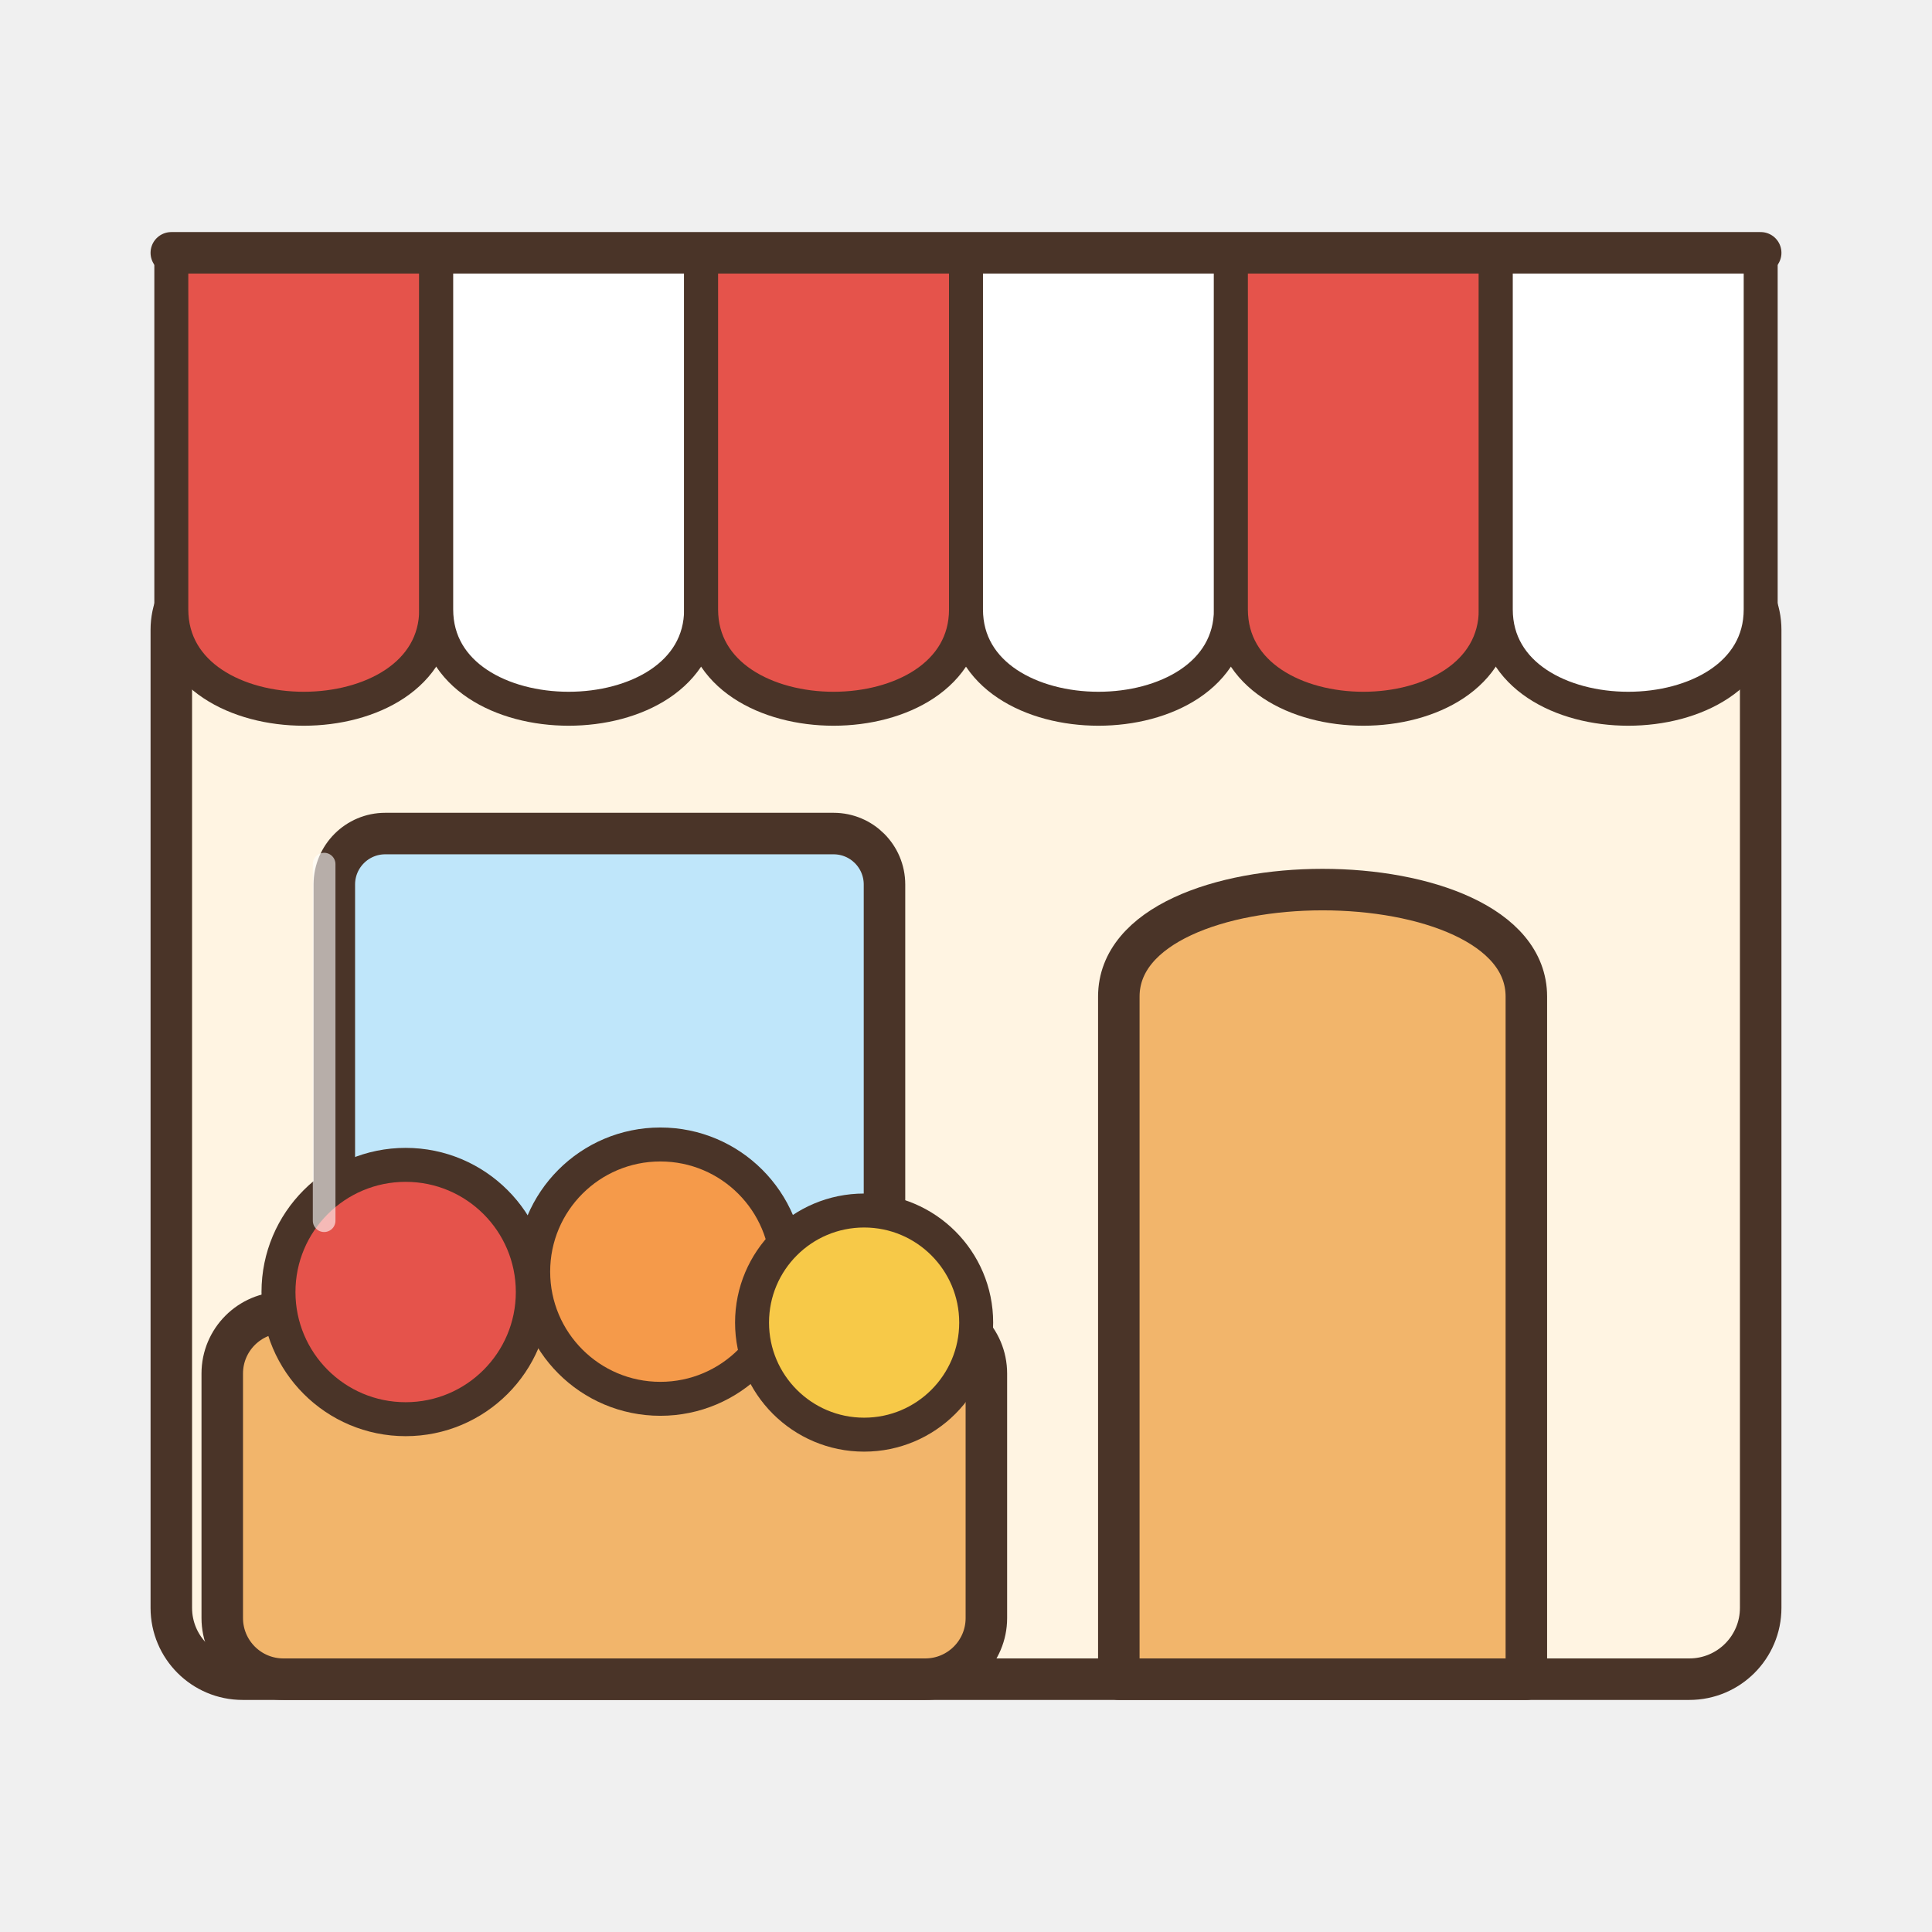
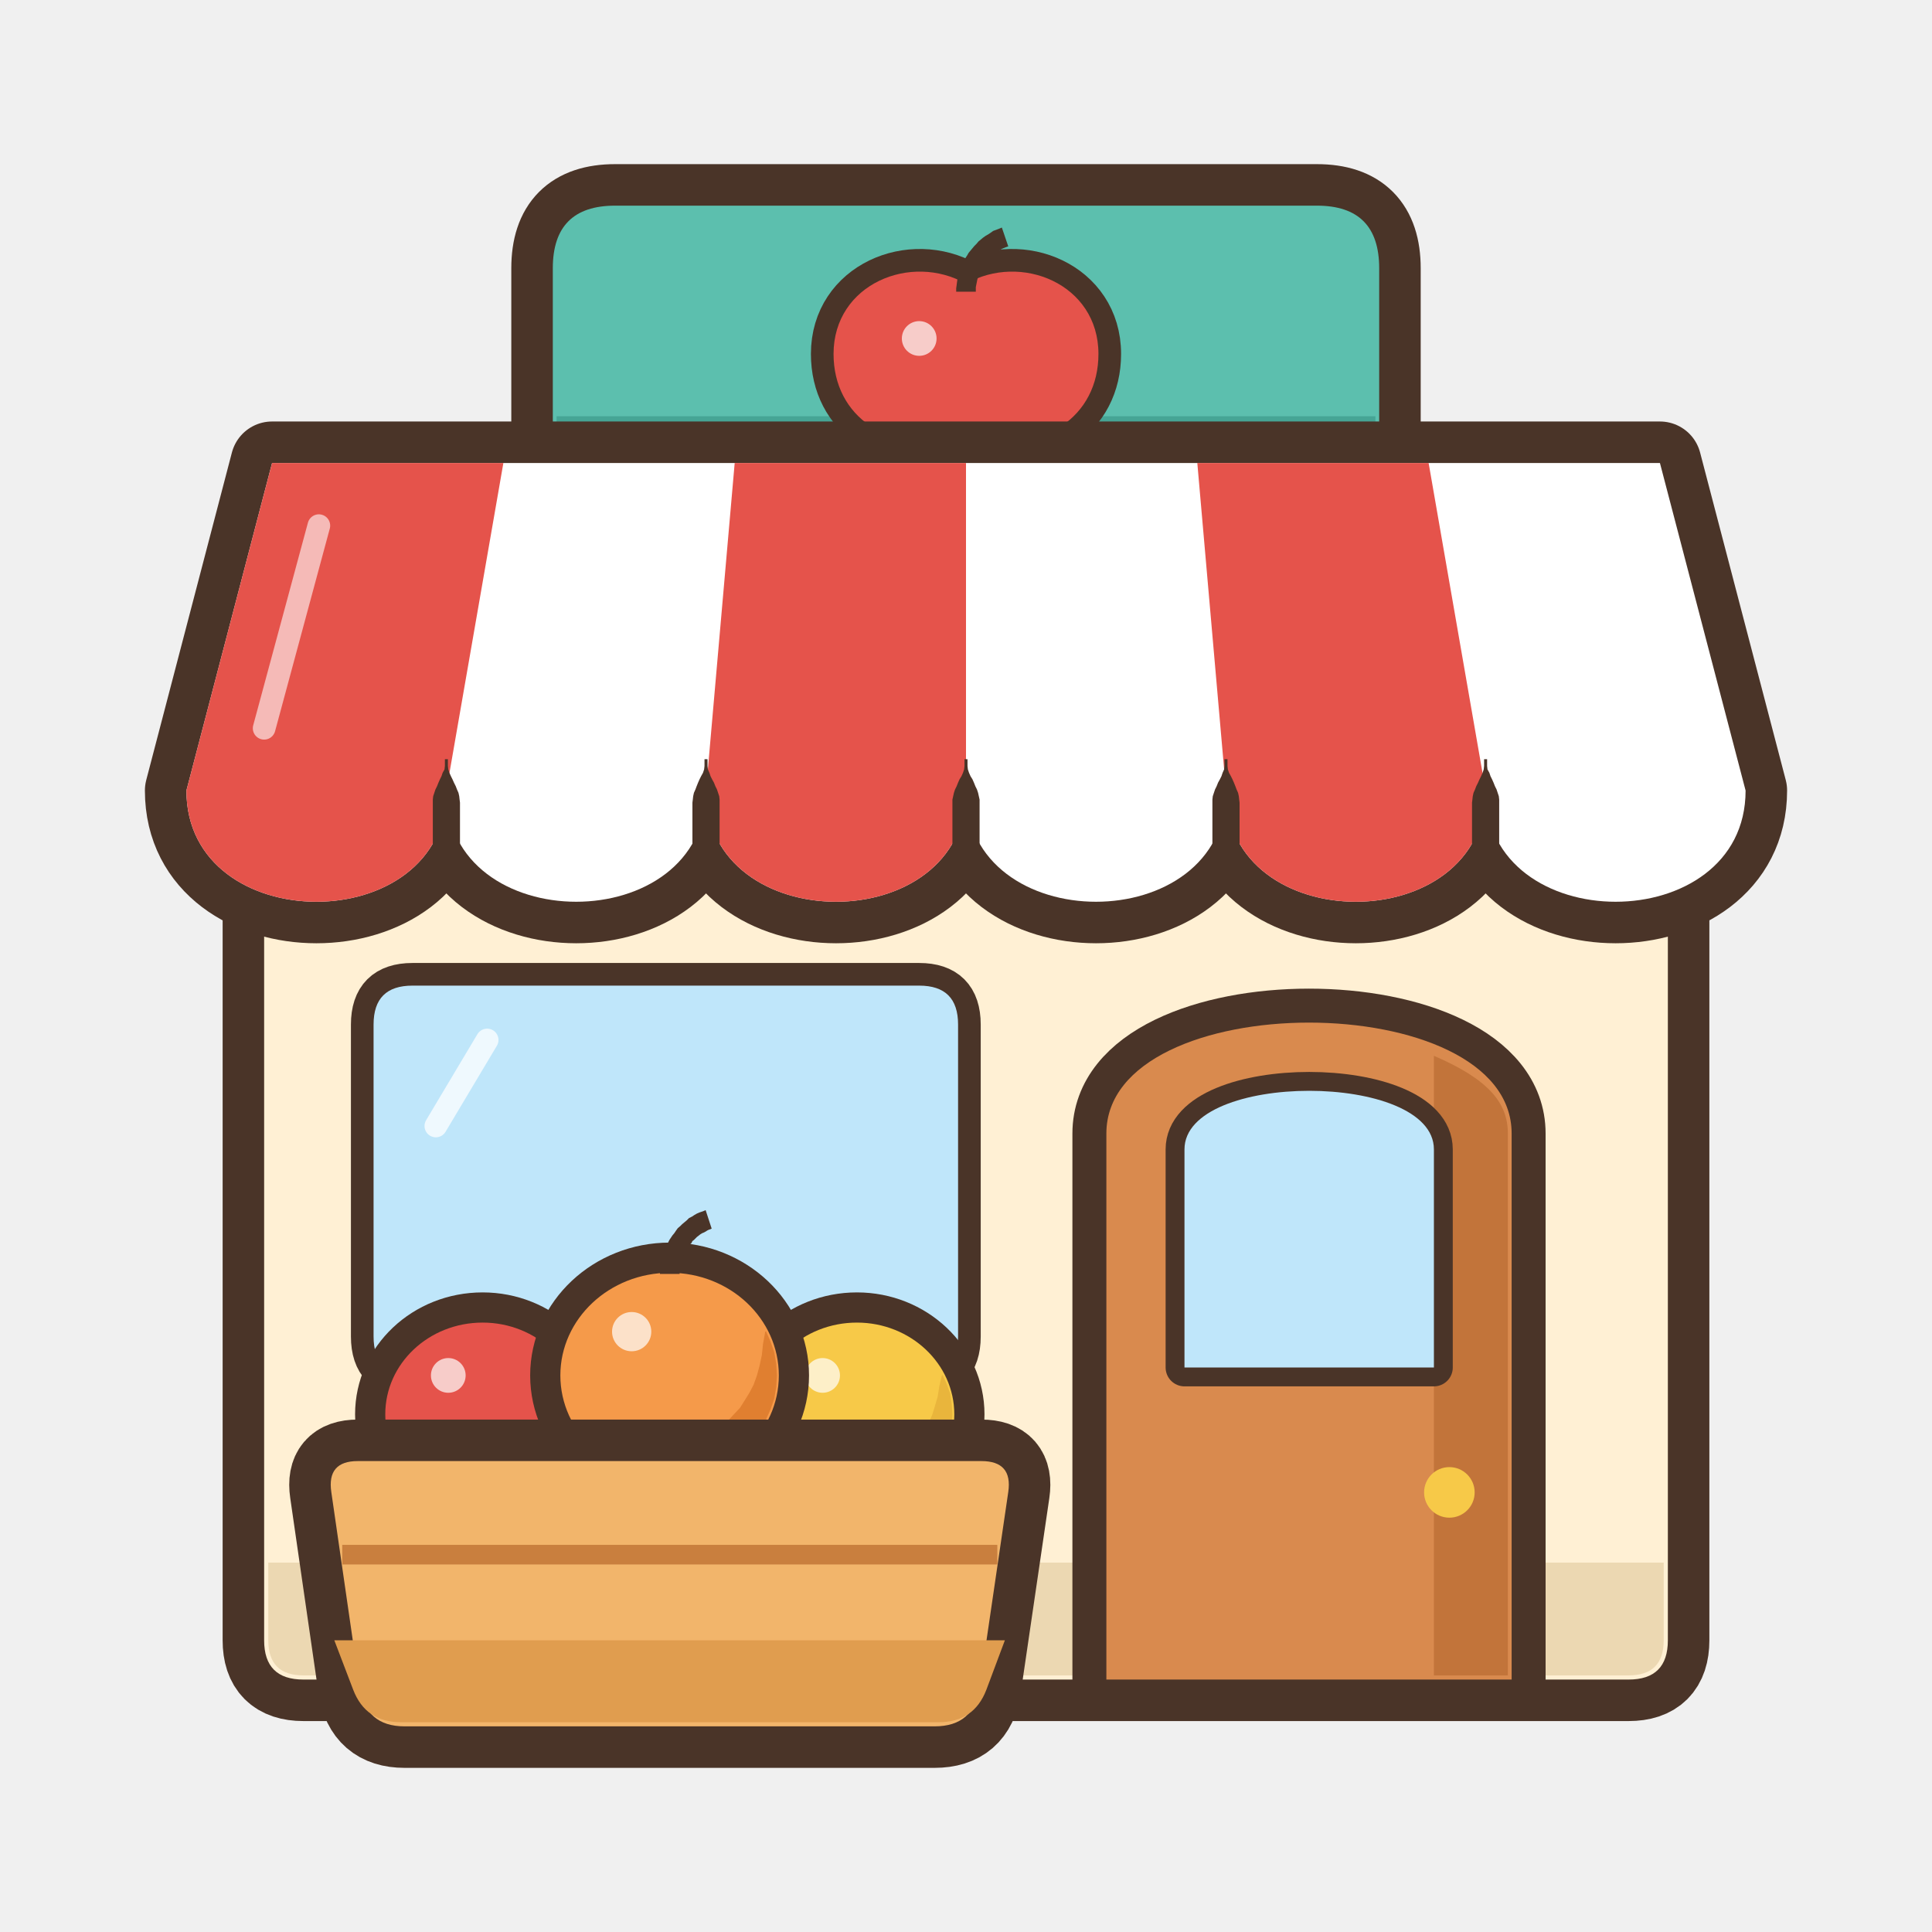
<svg xmlns="http://www.w3.org/2000/svg" viewBox="0 0 512 512" width="512" height="512">
-   <rect x="45.4" y="148" width="421.2" height="297" rx="18.9" fill="#fff4e2" stroke="#4a3428" stroke-width="11" stroke-linejoin="round" stroke-linecap="round" />
-   <path d="M45.4 67 L115.6 67 L115.6 161.5 C115.6 196.6 45.4 196.6 45.4 161.5 Z" fill="#e5534b" stroke="#4a3428" stroke-width="9" stroke-linejoin="round" stroke-linecap="round" />
-   <path d="M115.6 67 L185.8 67 L185.8 161.5 C185.8 196.6 115.6 196.6 115.6 161.5 Z" fill="#ffffff" stroke="#4a3428" stroke-width="9" stroke-linejoin="round" stroke-linecap="round" />
-   <path d="M185.8 67 L256 67 L256 161.5 C256 196.6 185.8 196.6 185.8 161.5 Z" fill="#e5534b" stroke="#4a3428" stroke-width="9" stroke-linejoin="round" stroke-linecap="round" />
-   <path d="M256 67 L326.2 67 L326.2 161.5 C326.2 196.6 256 196.6 256 161.5 Z" fill="#ffffff" stroke="#4a3428" stroke-width="9" stroke-linejoin="round" stroke-linecap="round" />
-   <path d="M326.2 67 L396.4 67 L396.4 161.5 C396.4 196.6 326.2 196.6 326.2 161.5 Z" fill="#e5534b" stroke="#4a3428" stroke-width="9" stroke-linejoin="round" stroke-linecap="round" />
-   <path d="M396.4 67 L466.6 67 L466.6 161.5 C466.6 196.6 396.4 196.6 396.4 161.5 Z" fill="#ffffff" stroke="#4a3428" stroke-width="9" stroke-linejoin="round" stroke-linecap="round" />
-   <path d="M45.4 67 L466.6 67" fill="none" stroke="#4a3428" stroke-width="11" stroke-linejoin="round" stroke-linecap="round" />
-   <rect x="88.6" y="220.9" width="145.8" height="121.5" rx="13.5" fill="#bfe6fa" stroke="#4a3428" stroke-width="11" stroke-linejoin="round" stroke-linecap="round" />
-   <path d="M296.5 445 L296.5 264.1 C296.5 226.3 404.5 226.3 404.5 264.1 L404.5 445 Z" fill="#f2b56b" stroke="#4a3428" stroke-width="11" stroke-linejoin="round" stroke-linecap="round" />
-   <rect x="58.9" y="347.8" width="202.5" height="97.2" rx="16.2" fill="#f2b56b" stroke="#4a3428" stroke-width="11" stroke-linejoin="round" stroke-linecap="round" />
-   <circle cx="107.5" cy="342.4" r="33.7" fill="#e5534b" stroke="#4a3428" stroke-width="9" stroke-linejoin="round" stroke-linecap="round" />
-   <circle cx="175" cy="337" r="33.7" fill="#f59a4a" stroke="#4a3428" stroke-width="9" stroke-linejoin="round" stroke-linecap="round" />
-   <circle cx="229" cy="350.5" r="29.7" fill="#f7c948" stroke="#4a3428" stroke-width="9" stroke-linejoin="round" stroke-linecap="round" />
-   <path d="M85.9 229 L85.9 323.5" fill="none" stroke="#ffffff" stroke-width="6" stroke-linejoin="round" stroke-linecap="round" stroke-opacity="0.6" />
+   <path d="M146.5 71.1 Q146.5 54.5 163 54.5 L349 54.5 Q365.5 54.5 365.5 71.1 L365.5 114.5 Q365.5 131 349 131 L163 131 Q146.5 131 146.5 114.5 Z" fill="#4a3428" stroke="#4a3428" stroke-width="22" stroke-linejoin="round" stroke-linecap="round" />
+   <path d="M146.5 71.1 Q146.5 54.5 163 54.5 L349 54.5 Q365.5 54.5 365.5 71.1 L365.5 114.5 Q365.5 131 349 131 L163 131 Q146.5 131 146.5 114.5 Z" fill="#5cbfae" />
+   <path d="M147.5 110.3 L364.5 110.3 L364.5 120.1 Q364.5 130 349 130 L163 130 Q147.5 130 147.5 120.1 Z" fill="#46a595" />
+   <path d="M256 75.2 C270.5 66.9 291.1 75.2 291.1 93.8 C291.1 110.3 276.7 120.7 256 116.5 C235.3 120.7 220.9 110.3 220.9 93.8 C220.9 75.2 241.5 66.9 256 75.2 Z" fill="#4a3428" stroke="#4a3428" stroke-width="12" stroke-linejoin="round" stroke-linecap="round" />
+   <path d="M256 75.2 C270.5 66.9 291.1 75.2 291.1 93.8 C291.1 110.3 276.7 120.7 256 116.5 C235.3 120.7 220.9 110.3 220.9 93.8 C220.9 75.2 241.5 66.9 256 75.2 Z" fill="#e5534b" />
+   <path d="M258.6 77.3 L258.6 76.7 L258.6 76.1 L258.7 75.6 L258.8 75.1 L258.9 74.6 L259 74.1 L259.2 73.4 L259.4 72.9 L259.6 72.4 L259.8 71.9 L260 71.4 L260.3 71 L260.6 70.4 L261 69.9 L261.3 69.5 L261.7 69.1 L262 68.6 L262.4 68.3 L262.8 67.9 L263.2 67.4 L263.6 67.1 L264.2 66.7 L264.6 66.4 L265.1 66.2 L265.6 65.9 L266.1 65.7 L266.6 65.5 L267.2 65.3 L265.5 60.3 L264.8 60.6 L264 60.9 L263.2 61.2 L262.5 61.7 L261.9 62.1 L261.2 62.5 L260.5 63 L259.9 63.5 L259.3 64 L258.8 64.6 L258.2 65.2 L257.7 65.8 L257.2 66.4 L256.7 67 L256.3 67.7 L255.9 68.3 L255.5 69 L255.2 69.7 L254.9 70.4 L254.6 71.2 L254.2 71.9 L254 72.6 L253.8 73.3 L253.7 74.2 L253.6 74.9 L253.5 75.7 L253.4 76.4 L253.4 77.3 Z" fill="#4a3428" />
+   <circle cx="243.6" cy="89.7" r="4.6" fill="#ffffff" fill-opacity="0.7" />
+   <path d="M70 135.1 Q70 124.8 80.4 124.8 L431.6 124.8 Q442 124.8 442 135.1 L442 434.7 Q442 445.1 431.6 445.1 L80.4 445.1 Q70 445.1 70 434.7 Z" fill="#4a3428" stroke="#4a3428" stroke-width="22" stroke-linejoin="round" stroke-linecap="round" />
+   <path d="M70 135.1 Q70 124.8 80.4 124.8 L431.6 124.8 Q442 124.8 442 135.1 L442 434.7 Q442 445.1 431.6 445.1 L80.4 445.1 Q70 445.1 70 434.7 Z" fill="#fff0d4" />
+   <path d="M71.1 414.1 L440.9 414.1 L440.9 434.7 Q440.9 444 431.6 444 L80.4 444 Q71.1 444 71.1 434.7 Z" fill="#ecd8b2" />
+   <path d="M99 271.5 Q99 261.2 109.3 261.2 L243.6 261.2 Q253.9 261.2 253.9 271.5 L253.9 354.2 Q253.9 364.5 243.6 364.5 L109.3 364.5 Q99 364.5 99 354.2 Z" fill="#4a3428" stroke="#4a3428" stroke-width="12" stroke-linejoin="round" stroke-linecap="round" />
+   <path d="M99 271.5 Q99 261.2 109.3 261.2 L243.6 261.2 Q253.9 261.2 253.9 271.5 L253.9 354.2 Q253.9 364.5 243.6 364.5 L109.3 364.5 Q99 364.5 99 354.2 Z" fill="#bfe6fa" />
+   <path d="M115.5 298.4 L129.1 275.6" fill="none" stroke="#ffffff" stroke-width="6" stroke-linejoin="round" stroke-linecap="round" stroke-opacity="0.75" />
+   <path d="M293.2 445.1 L293.2 300.4 C293.2 261.2 400.6 261.2 400.6 300.4 L400.6 445.1 Z" fill="#4a3428" stroke="#4a3428" stroke-width="18" stroke-linejoin="round" stroke-linecap="round" />
+   <path d="M293.2 445.1 L293.2 300.4 C293.2 261.2 400.6 261.2 400.6 300.4 L400.6 445.1 Z" fill="#d98a4e" />
+   <path d="M380 279.8 C394.4 286 399.6 292.2 399.6 300.4 L399.6 444 L380 444 Z" fill="#c2743a" />
+   <path d="M313.9 362.4 L313.9 304.6 C313.9 283.9 380 283.9 380 304.6 L380 362.4 Z" fill="#4a3428" stroke="#4a3428" stroke-width="10" stroke-linejoin="round" stroke-linecap="round" />
+   <path d="M313.9 362.4 L313.9 304.6 C313.9 283.9 380 283.9 380 304.6 L380 362.4 Z" fill="#bfe6fa" />
+   <circle cx="384.1" cy="395.5" r="6.7" fill="#f7c948" />
+   <path d="M72.1 122.7 L439.9 122.7 L462.6 209.5 C462.6 248.8 393.7 248.8 393.7 209.5 C393.7 248.8 324.9 248.8 324.9 209.5 C324.9 248.8 256 248.8 256 209.5 C256 248.8 187.1 248.8 187.1 209.5 C187.1 248.8 118.3 248.8 118.3 209.5 C118.3 248.8 49.4 248.8 49.4 209.5 Z" fill="#4a3428" stroke="#4a3428" stroke-width="22" stroke-linejoin="round" stroke-linecap="round" />
+   <path d="M72.1 122.7 L439.9 122.7 L462.6 209.5 C462.6 248.8 393.7 248.8 393.7 209.5 C393.7 248.8 324.9 248.8 324.9 209.5 C324.9 248.8 256 248.8 256 209.5 C256 248.8 187.1 248.8 187.1 209.5 C187.1 248.8 118.3 248.8 118.3 209.5 C118.3 248.8 49.4 248.8 49.4 209.5 Z" fill="#ffffff" />
+   <path d="M72.1 122.7 L133.4 122.7 L118.3 209.5 C118.3 248.8 49.4 248.8 49.4 209.5 Z" fill="#e5534b" />
+   <path d="M194.7 122.7 L256 122.7 L256 209.5 C256 248.8 187.1 248.8 187.1 209.5 Z" fill="#e5534b" />
+   <path d="M317.3 122.7 L378.6 122.7 L393.7 209.5 C393.7 248.8 324.9 248.8 324.9 209.5 Z" fill="#e5534b" />
+   <path d="M121.9 226 L121.9 225.1 L121.9 224.3 L121.9 223.4 L121.9 222.5 L121.9 221.6 L121.9 220.8 L121.9 219.8 L121.9 218.9 L121.9 218.1 L121.9 217.2 L121.9 216.3 L121.9 215.4 L121.9 214.6 L121.9 213.6 L121.9 212.7 L121.8 211.9 L121.7 211 L121.5 210.1 L121.1 209.2 L120.8 208.4 L120.3 207.4 L119.9 206.5 L119.5 205.7 L119.1 204.8 L118.8 203.9 L118.7 203 L118.7 202.2 L118.7 201.2 L117.9 201.2 L117.9 202.2 L117.9 203 L117.8 203.9 L117.3 204.8 L117 205.7 L116.6 206.5 L116.2 207.4 L115.8 208.4 L115.4 209.2 L115.1 210.1 L114.8 211 L114.7 211.9 L114.7 212.7 L114.7 213.6 L114.7 214.6 L114.7 215.4 L114.7 216.3 L114.7 217.2 L114.7 218.1 L114.7 218.9 L114.7 219.8 L114.7 220.8 L114.7 221.6 L114.7 222.5 L114.7 223.4 L114.7 224.3 L114.7 225.1 L114.7 226 Z" fill="#4a3428" />
+   <path d="M190.7 226 L190.7 225.1 L190.7 224.3 L190.7 223.4 L190.7 222.5 L190.7 221.6 L190.7 220.8 L190.7 219.8 L190.7 218.9 L190.7 218.1 L190.7 217.2 L190.7 216.3 L190.7 215.4 L190.7 214.6 L190.7 213.6 L190.7 212.7 L190.7 211.9 L190.6 211 L190.3 210.1 L190 209.2 L189.6 208.4 L189.2 207.4 L188.7 206.5 L188.3 205.7 L188 204.8 L187.6 203.9 L187.5 203 L187.5 202.2 L187.5 201.2 L186.7 201.2 L186.7 202.2 L186.7 203 L186.6 203.9 L186.3 204.8 L185.8 205.7 L185.4 206.5 L185 207.4 L184.6 208.4 L184.3 209.2 L183.9 210.1 L183.7 211 L183.6 211.9 L183.5 212.7 L183.5 213.6 L183.5 214.6 L183.5 215.4 L183.5 216.3 L183.5 217.2 L183.5 218.1 L183.5 218.9 L183.5 219.8 L183.5 220.8 L183.5 221.6 L183.5 222.5 L183.5 223.4 L183.5 224.3 L183.5 225.1 L183.5 226 Z" fill="#4a3428" />
+   <path d="M259.6 226 L259.6 225.1 L259.6 224.3 L259.6 223.4 L259.6 222.5 L259.6 221.6 L259.6 220.8 L259.6 219.8 L259.6 218.9 L259.6 218.1 L259.6 217.2 L259.6 216.3 L259.6 215.4 L259.6 214.6 L259.6 213.6 L259.6 212.7 L259.6 211.9 L259.4 211 L259.2 210.1 L258.9 209.2 L258.5 208.4 L258.1 207.4 L257.7 206.5 L257.2 205.7 L256.8 204.8 L256.5 203.9 L256.4 203 L256.4 202.2 L256.4 201.2 L255.6 201.2 L255.6 202.2 L255.6 203 L255.5 203.9 L255.2 204.8 L254.8 205.7 L254.3 206.5 L253.9 207.4 L253.5 208.4 L253.1 209.2 L252.8 210.1 L252.6 211 L252.4 211.9 L252.4 212.7 L252.4 213.6 L252.4 214.6 L252.4 215.4 L252.4 216.3 L252.4 217.2 L252.4 218.1 L252.4 218.9 L252.4 219.8 L252.4 220.8 L252.4 221.6 L252.4 222.5 L252.4 223.4 L252.4 224.3 L252.4 225.1 L252.4 226 Z" fill="#4a3428" />
+   <path d="M328.5 226 L328.5 225.1 L328.5 224.3 L328.5 223.4 L328.5 222.5 L328.5 221.6 L328.5 220.8 L328.5 219.8 L328.5 218.9 L328.5 218.1 L328.5 217.2 L328.5 216.3 L328.5 215.4 L328.5 214.6 L328.5 213.6 L328.5 212.7 L328.4 211.9 L328.3 211 L328.1 210.1 L327.7 209.2 L327.4 208.4 L327 207.4 L326.6 206.5 L326.2 205.7 L325.7 204.8 L325.4 203.9 L325.3 203 L325.3 202.2 L325.3 201.2 L324.5 201.2 L324.5 202.2 L324.5 203 L324.4 203.9 L324 204.8 L323.7 205.7 L323.3 206.5 L322.8 207.4 L322.4 208.4 L322 209.2 L321.7 210.1 L321.4 211 L321.3 211.9 L321.3 212.7 L321.3 213.6 L321.3 214.6 L321.3 215.4 L321.3 216.3 L321.3 217.2 L321.3 218.1 L321.3 218.9 L321.3 219.8 L321.3 220.8 L321.3 221.6 L321.3 222.5 L321.3 223.4 L321.3 224.3 L321.3 225.1 L321.3 226 Z" fill="#4a3428" />
+   <path d="M397.3 226 L397.3 225.1 L397.3 224.3 L397.3 223.4 L397.3 222.5 L397.3 221.6 L397.3 220.8 L397.3 219.8 L397.3 218.9 L397.3 218.1 L397.3 217.2 L397.3 216.3 L397.3 215.4 L397.3 214.6 L397.3 213.6 L397.3 212.7 L397.3 211.9 L397.2 211 L396.9 210.1 L396.6 209.2 L396.2 208.4 L395.8 207.4 L395.4 206.5 L395 205.7 L394.7 204.8 L394.2 203.9 L394.1 203 L394.1 202.2 L394.1 201.2 L393.3 201.2 L393.3 202.2 L393.3 203 L393.2 203.9 L392.9 204.8 L392.5 205.7 L392.1 206.5 L391.7 207.4 L391.2 208.4 L390.9 209.2 L390.5 210.1 L390.3 211 L390.2 211.9 L390.1 212.7 L390.1 213.6 L390.1 214.6 L390.1 215.4 L390.1 216.3 L390.1 217.2 L390.1 218.1 L390.1 218.9 L390.1 219.8 L390.1 220.8 L390.1 221.6 L390.1 222.5 L390.1 223.4 L390.1 224.3 L390.1 225.1 L390.1 226 Z" fill="#4a3428" />
+   <path d="M84.5 139.3 L70 193" fill="none" stroke="#ffffff" stroke-width="6" stroke-linejoin="round" stroke-linecap="round" stroke-opacity="0.6" />
+   <path d="M102.1 374.8 C102.1 361.4 113.6 350.5 127.9 350.5 C142.1 350.5 153.7 361.4 153.7 374.8 C153.7 388.2 142.1 399.1 127.9 399.1 C113.6 399.1 102.1 388.2 102.1 374.8 Z" fill="#4a3428" stroke="#4a3428" stroke-width="16" stroke-linejoin="round" stroke-linecap="round" />
+   <path d="M102.1 374.8 C102.1 361.4 113.6 350.5 127.9 350.5 C142.1 350.5 153.7 361.4 153.7 374.8 C153.7 388.2 142.1 399.1 127.9 399.1 C113.6 399.1 102.1 388.2 102.1 374.8 Z" fill="#e5534b" />
+   <path d="M150.6 364.4 L151.8 366.8 L152.6 369.3 L153 372 L153.2 374.8 L153 377.6 L152.6 380.3 L151.8 382.9 L150.6 385.3 L149.3 387.6 L147.6 389.7 L145.8 391.7 L143.7 393.4 L141.4 394.9 L139 396.2 L136.5 397.2 L133.7 398 L130.9 398.4 L127.9 398.6 L124.9 398.4 L122.1 398 L119.3 397.2 L119.9 395.7 L122.8 395 L125.5 394.1 L127.9 393.3 L130.1 392.3 L132 391.2 L133.8 390.3 L135.4 389.3 L136.9 388.1 L138.3 387.1 L139.8 386 L141.1 384.7 L142.5 383.5 L143.7 382 L144.8 380.5 L146 378.8 L147 376.9 L147.9 374.8 L148.7 372.5 L149.3 370.1 L149.7 367.5 L150.4 364.5 Z" fill="#c9403a" />
+   <circle cx="118.8" cy="364.5" r="4.6" fill="#ffffff" fill-opacity="0.7" />
+   <path d="M201.2 374.8 C201.2 361.4 212.8 350.5 227.1 350.5 C241.3 350.5 252.9 361.4 252.9 374.8 C252.9 388.2 241.3 399.1 227.1 399.1 C212.8 399.1 201.2 388.2 201.2 374.8 Z" fill="#4a3428" stroke="#4a3428" stroke-width="16" stroke-linejoin="round" stroke-linecap="round" />
+   <path d="M201.2 374.8 C201.2 361.4 212.8 350.5 227.1 350.5 C241.3 350.5 252.9 361.4 252.9 374.8 C252.9 388.2 241.3 399.1 227.1 399.1 C212.8 399.1 201.2 388.2 201.2 374.8 Z" fill="#f7c948" />
+   <path d="M249.8 364.4 L250.9 366.8 L251.8 369.3 L252.2 372 L252.4 374.8 L252.2 377.6 L251.8 380.3 L250.9 382.9 L249.8 385.3 L248.5 387.6 L246.8 389.7 L244.9 391.7 L242.9 393.4 L240.6 394.9 L238.2 396.2 L235.6 397.2 L232.9 398 L230.1 398.4 L227.1 398.6 L224.1 398.4 L221.3 398 L218.5 397.2 L219.1 395.7 L222 395 L224.7 394.1 L227.1 393.3 L229.2 392.3 L231.2 391.2 L233 390.3 L234.6 389.3 L236.1 388.1 L237.5 387.1 L239 386 L240.3 384.7 L241.6 383.5 L242.9 382 L244 380.5 L245.2 378.8 L246.2 376.9 L247.1 374.8 L247.8 372.5 L248.5 370.1 L248.9 367.5 L249.6 364.5 Z" fill="#e9b53c" />
+   <circle cx="218" cy="364.5" r="4.6" fill="#ffffff" fill-opacity="0.7" />
+   <path d="M148.5 364.5 C148.5 349.5 161.5 337.3 177.5 337.3 C193.5 337.3 206.4 349.5 206.4 364.5 C206.4 379.5 193.5 391.7 177.5 391.7 C161.5 391.7 148.5 379.5 148.5 364.5 Z" fill="#4a3428" stroke="#4a3428" stroke-width="16" stroke-linejoin="round" stroke-linecap="round" />
+   <path d="M148.5 364.5 C148.5 349.5 161.5 337.3 177.5 337.3 C193.5 337.3 206.4 349.5 206.4 364.5 C206.4 379.5 193.5 391.7 177.5 391.7 C161.5 391.7 148.5 379.5 148.5 364.5 Z" fill="#f59a4a" />
+   <path d="M203 352.8 L204.2 355.5 L205.2 358.4 L205.7 361.4 L205.9 364.5 L205.7 367.6 L205.2 370.6 L204.2 373.5 L203 376.2 L201.4 378.7 L199.7 381.1 L197.5 383.3 L195.2 385.3 L192.7 387 L190 388.5 L187.1 389.6 L184 390.4 L180.8 390.9 L177.5 391.1 L174.2 390.9 L171 390.4 L167.9 389.6 L168.5 388.1 L171.7 387.4 L174.7 386.7 L177.5 385.9 L180.1 384.8 L182.3 383.8 L184.4 382.7 L186.4 381.5 L188.2 380.3 L189.9 379.1 L191.5 377.7 L193.1 376.3 L194.6 374.7 L196.1 373.1 L197.3 371.2 L198.6 369.1 L199.7 367 L200.6 364.5 L201.3 361.9 L201.9 359.1 L202.2 356.2 L202.8 352.9 Z" fill="#e07f30" />
+   <circle cx="167.4" cy="352.9" r="5.2" fill="#ffffff" fill-opacity="0.7" />
+   <path d="M180.1 337.6 L180.1 337.1 L180.1 336.5 L180.2 336 L180.3 335.5 L180.4 334.9 L180.5 334.4 L180.7 333.8 L180.9 333.3 L181.1 332.8 L181.3 332.2 L181.5 331.7 L181.8 331.3 L182.1 330.8 L182.4 330.3 L182.7 329.9 L183.2 329.5 L183.5 328.9 L183.9 328.6 L184.3 328.2 L184.7 327.8 L185.1 327.5 L185.6 327.1 L186.1 326.8 L186.6 326.6 L187.1 326.3 L187.6 326 L188.1 325.8 L188.6 325.6 L187 320.7 L186.3 321 L185.4 321.3 L184.7 321.6 L184 322 L183.4 322.4 L182.6 322.8 L182 323.4 L181.4 323.9 L180.8 324.4 L180.3 324.9 L179.6 325.5 L179.1 326.2 L178.7 326.8 L178.2 327.4 L177.8 328 L177.4 328.6 L177 329.4 L176.7 330.1 L176.3 330.8 L176 331.5 L175.7 332.2 L175.5 333 L175.3 333.7 L175.2 334.5 L175.1 335.2 L175 336.1 L174.9 336.8 L174.9 337.6 Z" fill="#4a3428" />
+   <path d="M87.8 395.4 Q86.6 387.2 94.8 387.2 L260.1 387.2 Q268.4 387.2 267.2 395.4 L259.6 447.2 Q258.1 457.5 247.7 457.5 L107.2 457.5 Q96.9 457.5 95.3 447.2 Z" fill="#4a3428" stroke="#4a3428" stroke-width="22" stroke-linejoin="round" stroke-linecap="round" />
+   <path d="M87.8 395.4 Q86.6 387.2 94.8 387.2 L260.1 387.2 Q268.4 387.2 267.2 395.4 L259.6 447.2 Q258.1 457.5 247.7 457.5 L107.2 457.5 Q96.9 457.5 95.3 447.2 Z" fill="#f2b56b" />
+   <path d="M88.6 434.7 L266.3 434.7 L261.4 447.8 Q258.1 456.4 248.8 456.4 L106.2 456.4 Q96.9 456.4 93.6 447.8 Z" fill="#e09d4f" />
+   <path d="M90.7 414.6 L96.9 414.6 L103.1 414.6 L109.3 414.6 L115.5 414.6 L121.7 414.6 L127.9 414.6 L134.1 414.6 L140.3 414.6 L146.5 414.6 L152.7 414.6 L158.9 414.6 L165.1 414.6 L171.3 414.6 L177.5 414.6 L183.7 414.6 L189.9 414.6 L196.1 414.6 L202.3 414.6 L208.5 414.6 L214.7 414.6 L220.9 414.6 L227.1 414.6 L233.3 414.6 L239.5 414.6 L245.7 414.6 L251.9 414.6 L258.1 414.6 L264.3 414.6 L264.3 409.4 L258.1 409.4 L251.9 409.4 L245.7 409.4 L239.5 409.4 L233.3 409.4 L227.1 409.4 L220.9 409.4 L214.7 409.4 L208.5 409.4 L202.3 409.4 L196.1 409.4 L189.9 409.4 L183.7 409.4 L177.5 409.4 L171.3 409.4 L165.1 409.4 L158.9 409.4 L152.7 409.4 L146.5 409.4 L140.3 409.4 L134.1 409.4 L127.9 409.4 L121.7 409.4 L115.5 409.4 L109.3 409.4 L103.1 409.4 L96.9 409.4 L90.7 409.4 Z" fill="#c97f3e" />
</svg>
